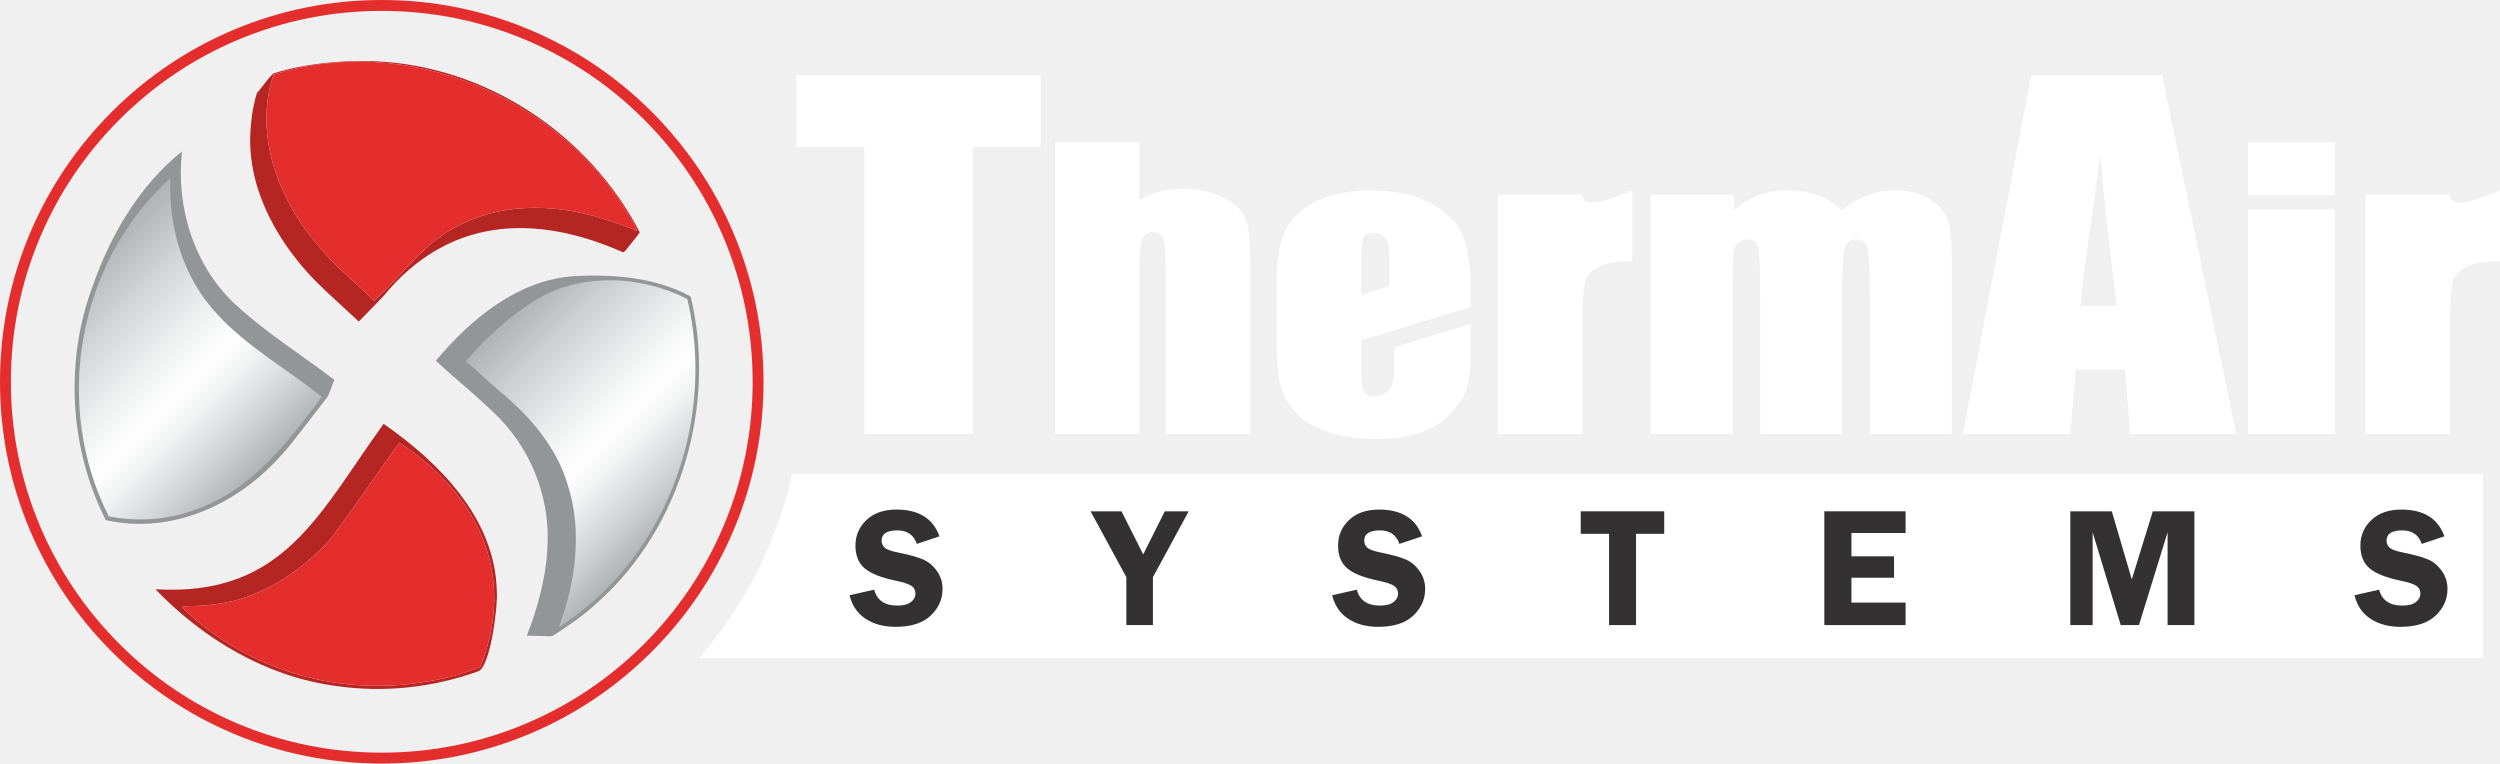
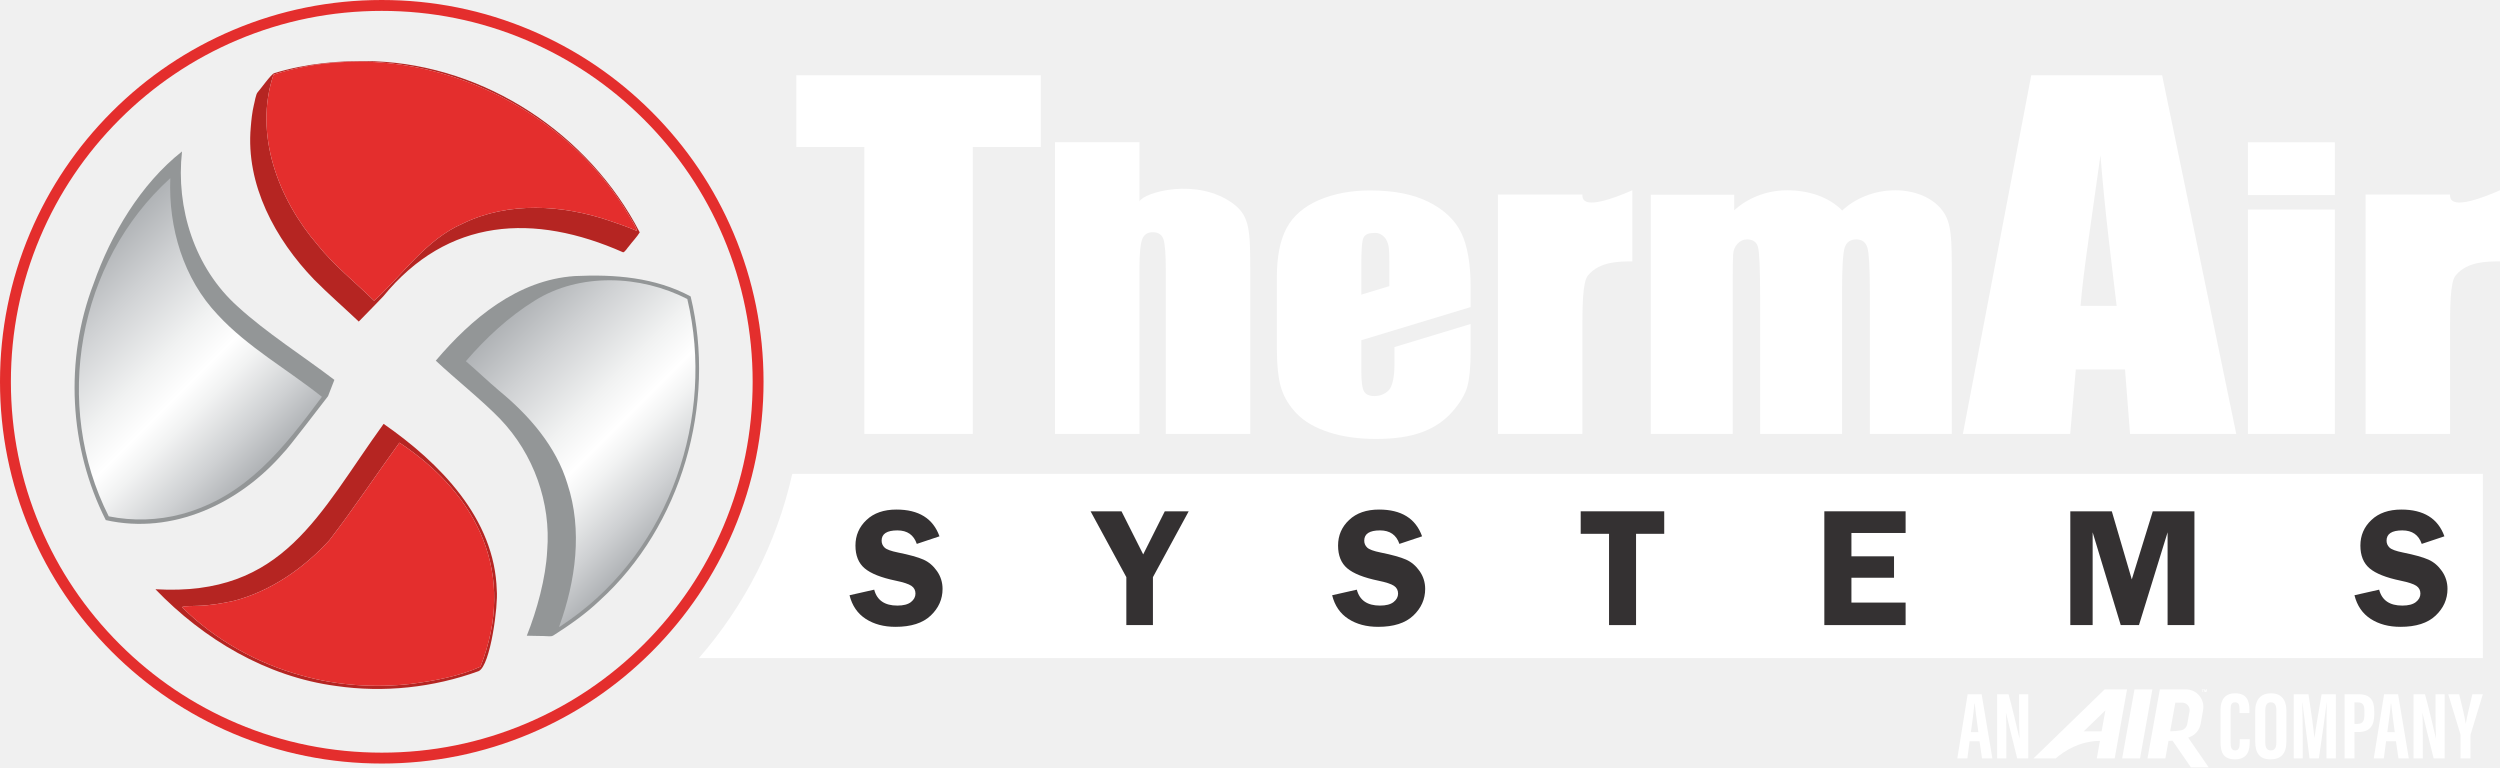
- <svg xmlns="http://www.w3.org/2000/svg" xmlns:xlink="http://www.w3.org/1999/xlink" id="Layer_1" version="1.1" viewBox="0 0 1200 366.499">
+ <svg xmlns="http://www.w3.org/2000/svg" xmlns:xlink="http://www.w3.org/1999/xlink" id="Layer_1" version="1.1" viewBox="0 0 1200 368.32">
  <defs>
    <style>
      .st0 {
        fill: url(#linear-gradient1);
      }

      .st1 {
        fill: #939697;
      }

      .st2 {
        fill: #e42e2d;
      }

      .st3 {
        fill: url(#linear-gradient);
      }

      .st4 {
        fill: #b52522;
      }

      .st5 {
        fill: #fff;
      }

      .st6 {
        fill: #343132;
      }
    </style>
    <linearGradient id="linear-gradient" x1="236.609" y1="159.65" x2="325.375" y2="248.416" gradientUnits="userSpaceOnUse">
      <stop offset="0" stop-color="#b0b3b6" />
      <stop offset=".201" stop-color="#cfd1d3" />
      <stop offset=".453" stop-color="#f1f2f2" />
      <stop offset=".59" stop-color="#fff" />
      <stop offset=".685" stop-color="#f1f2f2" />
      <stop offset=".86" stop-color="#cfd1d3" />
      <stop offset="1" stop-color="#b0b3b6" />
    </linearGradient>
    <linearGradient id="linear-gradient1" x1="33.668" y1="133.362" x2="125.366" y2="225.06" xlink:href="#linear-gradient" />
  </defs>
  <g>
-     <path class="st5" d="M499.596,36.118v34.456h-32.654v137.716h-52.062V70.574h-32.654v-34.456h117.37Z" />
-     <path class="st5" d="M546.943,68.247v28.42c2.192-4.396,27.798-11.684,45.079,1.174,8.107,6.032,8.099,13.431,8.099,33.792v76.657h-40.536v-78.563c0-7.759-.386-12.743-1.154-14.95-.77-2.207-2.493-3.311-5.167-3.311-2.475,0-4.148,1.138-5.016,3.411-.87,2.275-1.304,6.79-1.304,13.545v79.868h-40.536V68.247h40.536Z" />
-     <path class="st5" d="M759.536,93.37c0,2.126-.191,8.48,23.98-2.031v34.136c-6.279,0-15.743,0-21.276,6.726-2.704,3.287-2.704,15.065-2.704,29.218v46.871h-40.536v-114.92h40.536Z" />
-     <path class="st5" d="M1176.02,93.37c0,2.126-.191,8.48,23.98-2.031v34.136c-6.279,0-15.743,0-21.276,6.726-2.704,3.287-2.704,15.065-2.704,29.218v46.871h-40.536v-114.92h40.536Z" />
-     <path class="st5" d="M1037.814,36.118l35.586,172.172h-50.984l-2.403-30.946h-23.622l-2.692,30.946h-51.516l32.821-172.172h62.809ZM1015.987,146.823c-2.266-19.501-5.49-43.605-7.77-72.314-4.562,32.968-8.377,57.074-9.543,72.314h17.313Z" />
-     <path class="st5" d="M1120.743,68.3v25.334h-41.74v-25.334h41.74ZM1120.743,100.571v107.719h-41.74v-107.719h41.74Z" />
-     <path class="st5" d="M705.9,147.393v-9.568c0-11.162-1.489-19.823-4.465-25.983-2.977-6.16-8.162-11.105-15.552-14.835-7.392-3.73-16.773-5.595-28.144-5.595-9.298,0-17.526,1.548-24.683,4.641-7.159,3.095-12.309,7.547-15.452,13.36-3.145,5.812-4.716,13.75-4.716,23.814v33.573c0,8.56.703,15.081,2.107,19.563,1.405,4.483,3.929,8.588,7.576,12.319,3.645,3.731,8.745,6.667,15.301,8.806,6.555,2.139,14.113,3.21,22.676,3.21,8.829,0,16.169-1.085,22.023-3.253,5.852-2.169,10.686-5.422,14.499-9.76,3.813-4.338,6.236-8.415,7.274-12.232,1.036-3.817,1.555-9.282,1.555-16.396v-13.538l-36.567,11.083v8.937c0,5.726-1.153,9.987-2.56,11.582-1.488,1.687-3.951,2.993-7.027,2.993-2.476,0-4.149-.751-5.017-2.256-.87-1.503-1.304-4.858-1.304-10.063v-14.497l52.475-15.904ZM653.425,127.868c0-7.359.238-12.317,1.14-13.921.958-1.704,2.697-2.147,5.693-2.147,2.202,0,4.199,1.615,5.077,3.152,1.543,2.704,1.543,5.177,1.543,12.916v9.479l-13.453,4.077v-13.557Z" />
-     <line class="st5" x1="759.536" y1="161.419" x2="759.536" y2="134.131" />
-     <path class="st5" d="M909.716,91.339c-10.46,0-19.519,4.177-25.385,9.626,0,0,.036.03.089.074-.029.026-.063.051-.089.077-6.424-6.565-16.075-9.777-26.535-9.777s-19.519,4.177-25.385,9.626v-7.49h-40.034v114.814h39.332v-73.706c0-6.421.066-10.618.2-12.592.134-1.972.836-3.645,2.107-5.017,1.27-1.37,2.809-2.057,4.615-2.057,2.875,0,4.631,1.304,5.268,3.913.635,2.609.953,10.435.953,23.479v65.98h39.331v-68.188c0-11.438.417-18.494,1.254-21.171.836-2.675,2.692-4.014,5.568-4.014,2.81,0,4.598,1.355,5.368,4.064.768,2.709,1.154,9.75,1.154,21.12v68.188h39.332v-76.014c0-17.714,0-25.248-4.523-31.24-4.774-6.324-13.431-9.697-22.623-9.697Z" />
-   </g>
-   <g>
-     <path class="st5" d="M380.285,227.469c-7.448,33.331-23.135,63.551-44.814,88.412h856.298v-88.412H380.285Z" />
    <g>
-       <path class="st6" d="M450.946,257.431l-10.883,3.641c-1.464-4.321-4.564-6.482-9.301-6.482-5.057,0-7.584,1.64-7.584,4.922,0,1.307.473,2.414,1.419,3.321.945.907,3.083,1.695,6.413,2.363,5.567,1.123,9.642,2.259,12.227,3.405,2.584,1.147,4.761,2.994,6.533,5.54,1.772,2.547,2.658,5.393,2.658,8.541,0,4.934-1.899,9.201-5.697,12.801-3.798,3.6-9.428,5.4-16.89,5.4-5.597,0-10.36-1.273-14.292-3.821-3.931-2.547-6.522-6.328-7.775-11.343l11.844-2.68c1.331,5.095,5.032,7.642,11.101,7.642,2.929,0,5.111-.566,6.549-1.701,1.437-1.133,2.156-2.487,2.156-4.061,0-1.601-.653-2.841-1.958-3.721-1.305-.88-3.822-1.707-7.551-2.482-6.953-1.442-11.907-3.41-14.864-5.904-2.957-2.494-4.435-6.141-4.435-10.942,0-4.854,1.765-8.948,5.296-12.282,3.531-3.333,8.321-5,14.37-5,10.712,0,17.601,4.281,20.666,12.844Z" />
-       <path class="st6" d="M570.573,245.428l-17.165,31.609v23.007h-12.764v-23.007l-17.166-31.609h14.843l10.413,20.68,10.365-20.68h11.473Z" />
-       <path class="st6" d="M682.6,257.431l-10.883,3.641c-1.464-4.321-4.564-6.482-9.301-6.482-5.057,0-7.584,1.64-7.584,4.922,0,1.307.473,2.414,1.419,3.321.945.907,3.083,1.695,6.413,2.363,5.567,1.123,9.642,2.259,12.227,3.405,2.584,1.147,4.761,2.994,6.533,5.54,1.772,2.547,2.658,5.393,2.658,8.541,0,4.934-1.899,9.201-5.697,12.801-3.798,3.6-9.428,5.4-16.89,5.4-5.597,0-10.36-1.273-14.292-3.821-3.931-2.547-6.522-6.328-7.775-11.343l11.844-2.68c1.331,5.095,5.032,7.642,11.101,7.642,2.929,0,5.111-.566,6.549-1.701,1.437-1.133,2.156-2.487,2.156-4.061,0-1.601-.653-2.841-1.958-3.721-1.305-.88-3.822-1.707-7.551-2.482-6.953-1.442-11.907-3.41-14.864-5.904-2.957-2.494-4.435-6.141-4.435-10.942,0-4.854,1.765-8.948,5.296-12.282,3.531-3.333,8.321-5,14.37-5,10.712,0,17.601,4.281,20.666,12.844Z" />
-       <path class="st6" d="M798.827,245.428v10.803h-13.524v43.813h-12.964v-43.813h-13.604v-10.803h40.092Z" />
-       <path class="st6" d="M914.693,255.831h-26.008v11.203h20.446v10.283h-20.446v11.923h26.008v10.803h-39.012v-54.616h39.012v10.403Z" />
-       <path class="st6" d="M1017.948,300.044l-13.476-44.533v44.533h-10.723v-54.616h19.923l9.586,32.69,10.084-32.69h19.985v54.616h-12.884v-44.533l-13.739,44.533h-8.757Z" />
-       <path class="st6" d="M1173.315,257.431l-10.883,3.641c-1.464-4.321-4.564-6.482-9.301-6.482-5.057,0-7.584,1.64-7.584,4.922,0,1.307.473,2.414,1.419,3.321.945.907,3.083,1.695,6.413,2.363,5.567,1.123,9.642,2.259,12.227,3.405,2.584,1.147,4.761,2.994,6.533,5.54,1.772,2.547,2.658,5.393,2.658,8.541,0,4.934-1.899,9.201-5.697,12.801-3.798,3.6-9.428,5.4-16.89,5.4-5.597,0-10.36-1.273-14.292-3.821-3.931-2.547-6.522-6.328-7.775-11.343l11.844-2.68c1.331,5.095,5.032,7.642,11.101,7.642,2.929,0,5.111-.566,6.549-1.701,1.437-1.133,2.156-2.487,2.156-4.061,0-1.601-.653-2.841-1.958-3.721-1.305-.88-3.822-1.707-7.551-2.482-6.953-1.442-11.907-3.41-14.864-5.904-2.957-2.494-4.435-6.141-4.435-10.942,0-4.854,1.765-8.948,5.296-12.282,3.531-3.333,8.321-5,14.37-5,10.712,0,17.601,4.281,20.666,12.844Z" />
+       <path class="st5" d="M499.596,36.118v34.456h-32.654v137.716h-52.062V70.574h-32.654v-34.456h117.37Z" />
+       <path class="st5" d="M546.943,68.247v28.42c2.192-4.396,27.798-11.684,45.079,1.174,8.107,6.032,8.099,13.431,8.099,33.792v76.657h-40.536v-78.563c0-7.759-.386-12.743-1.154-14.95-.77-2.207-2.493-3.311-5.167-3.311-2.475,0-4.148,1.138-5.016,3.411-.87,2.275-1.304,6.79-1.304,13.545v79.868h-40.536V68.247h40.536Z" />
+       <path class="st5" d="M759.536,93.37c0,2.126-.191,8.48,23.98-2.031v34.136c-6.279,0-15.743,0-21.276,6.726-2.704,3.287-2.704,15.065-2.704,29.218v46.871h-40.536v-114.92h40.536Z" />
+       <path class="st5" d="M1176.02,93.37c0,2.126-.191,8.48,23.98-2.031v34.136c-6.279,0-15.743,0-21.276,6.726-2.704,3.287-2.704,15.065-2.704,29.218v46.871h-40.536v-114.92h40.536Z" />
+       <path class="st5" d="M1037.814,36.118l35.586,172.172h-50.984l-2.403-30.946h-23.622l-2.692,30.946h-51.516l32.821-172.172h62.809ZM1015.987,146.823c-2.266-19.501-5.49-43.605-7.77-72.314-4.562,32.968-8.377,57.074-9.543,72.314h17.313Z" />
+       <path class="st5" d="M1120.743,68.3v25.334h-41.74v-25.334h41.74ZM1120.743,100.571v107.719h-41.74v-107.719h41.74Z" />
+       <path class="st5" d="M705.9,147.393v-9.568c0-11.162-1.489-19.823-4.465-25.983-2.977-6.16-8.162-11.105-15.552-14.835-7.392-3.73-16.773-5.595-28.144-5.595-9.298,0-17.526,1.548-24.683,4.641-7.159,3.095-12.309,7.547-15.452,13.36-3.145,5.812-4.716,13.75-4.716,23.814v33.573c0,8.56.703,15.081,2.107,19.563,1.405,4.483,3.929,8.588,7.576,12.319,3.645,3.731,8.745,6.667,15.301,8.806,6.555,2.139,14.113,3.21,22.676,3.21,8.829,0,16.169-1.085,22.023-3.253,5.852-2.169,10.686-5.422,14.499-9.76,3.813-4.338,6.236-8.415,7.274-12.232,1.036-3.817,1.555-9.282,1.555-16.396v-13.538l-36.567,11.083v8.937c0,5.726-1.153,9.987-2.56,11.582-1.488,1.687-3.951,2.993-7.027,2.993-2.476,0-4.149-.751-5.017-2.256-.87-1.503-1.304-4.858-1.304-10.063v-14.497l52.475-15.904ZM653.425,127.868c0-7.359.238-12.317,1.14-13.921.958-1.704,2.697-2.147,5.693-2.147,2.202,0,4.199,1.615,5.077,3.152,1.543,2.704,1.543,5.177,1.543,12.916v9.479l-13.453,4.077v-13.557Z" />
+       <line class="st5" x1="759.536" y1="161.419" x2="759.536" y2="134.131" />
+       <path class="st5" d="M909.716,91.339c-10.46,0-19.519,4.177-25.385,9.626,0,0,.036.03.089.074-.029.026-.063.051-.089.077-6.424-6.565-16.075-9.777-26.535-9.777s-19.519,4.177-25.385,9.626v-7.49h-40.034v114.814h39.332v-73.706c0-6.421.066-10.618.2-12.592.134-1.972.836-3.645,2.107-5.017,1.27-1.37,2.809-2.057,4.615-2.057,2.875,0,4.631,1.304,5.268,3.913.635,2.609.953,10.435.953,23.479v65.98h39.331v-68.188c0-11.438.417-18.494,1.254-21.171.836-2.675,2.692-4.014,5.568-4.014,2.81,0,4.598,1.355,5.368,4.064.768,2.709,1.154,9.75,1.154,21.12v68.188h39.332v-76.014c0-17.714,0-25.248-4.523-31.24-4.774-6.324-13.431-9.697-22.623-9.697Z" />
+     </g>
+     <g>
+       <path class="st5" d="M380.285,227.469c-7.448,33.331-23.135,63.551-44.814,88.412h856.298v-88.412H380.285Z" />
+       <g>
+         <path class="st6" d="M450.946,257.431l-10.883,3.641c-1.464-4.321-4.564-6.482-9.301-6.482-5.057,0-7.584,1.64-7.584,4.922,0,1.307.473,2.414,1.419,3.321.945.907,3.083,1.695,6.413,2.363,5.567,1.123,9.642,2.259,12.227,3.405,2.584,1.147,4.761,2.994,6.533,5.54,1.772,2.547,2.658,5.393,2.658,8.541,0,4.934-1.899,9.201-5.697,12.801-3.798,3.6-9.428,5.4-16.89,5.4-5.597,0-10.36-1.273-14.292-3.821-3.931-2.547-6.522-6.328-7.775-11.343l11.844-2.68c1.331,5.095,5.032,7.642,11.101,7.642,2.929,0,5.111-.566,6.549-1.701,1.437-1.133,2.156-2.487,2.156-4.061,0-1.601-.653-2.841-1.958-3.721-1.305-.88-3.822-1.707-7.551-2.482-6.953-1.442-11.907-3.41-14.864-5.904-2.957-2.494-4.435-6.141-4.435-10.942,0-4.854,1.765-8.948,5.296-12.282,3.531-3.333,8.321-5,14.37-5,10.712,0,17.601,4.281,20.666,12.844Z" />
+         <path class="st6" d="M570.573,245.428l-17.165,31.609v23.007h-12.764v-23.007l-17.166-31.609h14.843l10.413,20.68,10.365-20.68h11.473Z" />
+         <path class="st6" d="M682.6,257.431l-10.883,3.641c-1.464-4.321-4.564-6.482-9.301-6.482-5.057,0-7.584,1.64-7.584,4.922,0,1.307.473,2.414,1.419,3.321.945.907,3.083,1.695,6.413,2.363,5.567,1.123,9.642,2.259,12.227,3.405,2.584,1.147,4.761,2.994,6.533,5.54,1.772,2.547,2.658,5.393,2.658,8.541,0,4.934-1.899,9.201-5.697,12.801-3.798,3.6-9.428,5.4-16.89,5.4-5.597,0-10.36-1.273-14.292-3.821-3.931-2.547-6.522-6.328-7.775-11.343l11.844-2.68c1.331,5.095,5.032,7.642,11.101,7.642,2.929,0,5.111-.566,6.549-1.701,1.437-1.133,2.156-2.487,2.156-4.061,0-1.601-.653-2.841-1.958-3.721-1.305-.88-3.822-1.707-7.551-2.482-6.953-1.442-11.907-3.41-14.864-5.904-2.957-2.494-4.435-6.141-4.435-10.942,0-4.854,1.765-8.948,5.296-12.282,3.531-3.333,8.321-5,14.37-5,10.712,0,17.601,4.281,20.666,12.844Z" />
+         <path class="st6" d="M798.827,245.428v10.803h-13.524v43.813h-12.964v-43.813h-13.604v-10.803h40.092Z" />
+         <path class="st6" d="M914.693,255.831h-26.008v11.203h20.446v10.283h-20.446v11.923h26.008v10.803h-39.012v-54.616h39.012v10.403Z" />
+         <path class="st6" d="M1017.948,300.044l-13.476-44.533v44.533h-10.723v-54.616h19.923l9.586,32.69,10.084-32.69h19.985v54.616h-12.884v-44.533l-13.739,44.533h-8.757Z" />
+         <path class="st6" d="M1173.315,257.431l-10.883,3.641c-1.464-4.321-4.564-6.482-9.301-6.482-5.057,0-7.584,1.64-7.584,4.922,0,1.307.473,2.414,1.419,3.321.945.907,3.083,1.695,6.413,2.363,5.567,1.123,9.642,2.259,12.227,3.405,2.584,1.147,4.761,2.994,6.533,5.54,1.772,2.547,2.658,5.393,2.658,8.541,0,4.934-1.899,9.201-5.697,12.801-3.798,3.6-9.428,5.4-16.89,5.4-5.597,0-10.36-1.273-14.292-3.821-3.931-2.547-6.522-6.328-7.775-11.343l11.844-2.68c1.331,5.095,5.032,7.642,11.101,7.642,2.929,0,5.111-.566,6.549-1.701,1.437-1.133,2.156-2.487,2.156-4.061,0-1.601-.653-2.841-1.958-3.721-1.305-.88-3.822-1.707-7.551-2.482-6.953-1.442-11.907-3.41-14.864-5.904-2.957-2.494-4.435-6.141-4.435-10.942,0-4.854,1.765-8.948,5.296-12.282,3.531-3.333,8.321-5,14.37-5,10.712,0,17.601,4.281,20.666,12.844Z" />
+       </g>
+     </g>
+     <g>
+       <path class="st2" d="M183.25,366.499c-24.737,0-48.736-4.846-71.33-14.402-21.822-9.23-41.419-22.442-58.247-39.271-16.828-16.828-30.041-36.425-39.271-58.247C4.846,231.986,0,207.987,0,183.25s4.846-48.736,14.402-71.33c9.23-21.822,22.442-41.419,39.271-58.247,16.828-16.829,36.426-30.041,58.247-39.271C134.513,4.846,158.512,0,183.25,0s48.736,4.846,71.33,14.402c21.822,9.23,41.419,22.442,58.247,39.271,16.829,16.828,30.041,36.425,39.271,58.247,9.556,22.594,14.402,46.593,14.402,71.33s-4.846,48.736-14.402,71.33c-9.23,21.822-22.442,41.419-39.271,58.247-16.828,16.829-36.425,30.041-58.247,39.271-22.594,9.556-46.593,14.402-71.33,14.402ZM183.25,5.226c-24.034,0-47.348,4.707-69.294,13.989-21.199,8.966-40.238,21.803-56.588,38.153-16.35,16.35-29.187,35.389-38.153,56.588-9.282,21.946-13.989,45.26-13.989,69.294s4.707,47.348,13.989,69.294c8.966,21.199,21.803,40.238,38.153,56.588,16.35,16.35,35.389,29.187,56.588,38.153,21.946,9.282,45.26,13.989,69.294,13.989s47.348-4.707,69.294-13.989c21.199-8.966,40.238-21.803,56.588-38.153,16.35-16.35,29.187-35.389,38.153-56.588,9.282-21.946,13.989-45.26,13.989-69.294s-4.707-47.348-13.989-69.294c-8.966-21.199-21.803-40.238-38.153-56.588-16.35-16.35-35.389-29.187-56.588-38.153-21.946-9.282-45.26-13.989-69.294-13.989Z" />
+       <g>
+         <g>
+           <g>
+             <path class="st1" d="M262.643,264.362c1.91-23.024-6.511-46.486-22.519-63.197-8.856-9.169-21.625-19.266-30.95-28.047,17.116-20.192,39.24-38.768,66.738-40.61,18.979-.904,38.577.592,55.597,9.781,12.452,51.547-4.245,110.23-43.746,146.038-6.506,6.228-14.42,11.776-22.014,16.61-.884.565-1.394.492-2.416.466-2.855-.207-7.586-.118-10.47-.26,4.848-12.112,9.139-27.723,9.781-40.781Z" />
+             <path class="st1" d="M136.019,217.382c-20.936,24.233-53.044,39.52-85.246,32.266-17.625-34.82-19.855-77.026-5.836-113.511,8.334-23.77,22.581-47.781,42.437-63.446-3.058,27.149,6.058,55.999,26.709,74.421,13.54,12.463,31.746,24.019,46.417,35.229l-3.048,7.836c-1.966,2.446-19.621,25.75-21.433,27.204Z" />
+           </g>
+           <g>
+             <path class="st3" d="M272.389,232.327c7.298,22.173,3.948,46.493-3.868,68.082-.005.21-.297.69.163.438,0,0,4.957-3.418,4.957-3.418,47.885-33.823,69.731-97.301,56.262-153.903-22.358-11.488-51.721-12.784-73.358.851-12.389,7.673-23.491,17.996-32.929,29,5.29,4.513,10.74,9.779,16.05,14.239,14.315,11.778,27.31,26.64,32.724,44.711Z" />
+             <path class="st0" d="M87.184,246.777c31.094-8.426,49.058-31.783,67.339-56.303-16.344-13.007-35.698-23.874-49.934-39.297-16.581-17.389-23.82-41.951-22.837-65.681-44.56,40.372-56.635,108.789-29.559,162.343,11.459,2.317,23.669,1.974,34.991-1.062Z" />
+           </g>
+         </g>
+         <g>
+           <path class="st4" d="M183.935,142.283c-3.406,3.468-8.29,8.664-11.73,12.069-7.025-6.666-14.592-13.248-21.404-20.122-18.672-19.39-32.929-45.596-30.434-73.194.29-3.584.664-7.153,1.486-10.638.38-1.163.907-5.323,1.903-6.206,1.117-1.173,6.38-8.6,7.837-9.059,15.19-4.712,32.247-6.269,48.14-5.73,53.333,2.072,102.925,34.896,127.342,82.122-1.331,2.197-3.627,4.578-5.182,6.657-.719.719-1.759,2.63-2.758,2.947-42.763-18.943-84.236-16.732-115.199,21.154ZM222.142,107.307c21.931-10.699,48.019-9.035,70.629-1.285,2.875.905,9.935,3.45,12.658,4.713,1.286.536-2.619-5.777-2.831-6.146-33.249-57.671-107.291-89.234-171.314-68.764-9.595,28.547,2.283,59.81,21.178,81.729,7.826,9.853,18.161,18.031,27.102,26.812,13.904-12.533,24.84-29.351,42.579-37.06Z" />
+           <path class="st4" d="M161.331,329.27c-33.369-4.404-63.608-22.403-86.729-46.435,61.673,3.64,78.301-36.199,109.535-79.383,26.788,18.614,53.378,45.36,54.316,79.948.698,6.815-2.925,35.969-8.681,38.739-21.754,7.913-45.524,10.474-68.44,7.13ZM144.877,324.264c16.794,4.767,34.993,6.001,52.325,4.009,11.066-1.412,23.221-3.666,33.424-8.267,17.364-44.147-.861-82.399-38.912-107.534-10.97,15.134-22.312,32.166-33.633,46.851-12.248,13.393-27.895,24.303-45.538,29.007-5.792,1.304-11.787,2.318-17.707,2.474-1.228.1-6.338-.02-7.508.601,15.801,15.683,36.124,27.068,57.549,32.858Z" />
+           <path class="st2" d="M222.142,107.307c-17.739,7.709-28.674,24.526-42.579,37.06-8.945-8.786-19.273-16.955-27.102-26.812-18.893-21.916-30.773-53.187-21.177-81.73,64.029-20.469,138.062,11.091,171.314,68.764.213.369,4.117,6.682,2.832,6.146-2.709-1.26-9.72-3.766-12.658-4.713-22.609-7.75-48.7-9.412-70.629,1.285Z" />
+           <path class="st2" d="M144.877,324.264c-21.425-5.79-41.748-17.175-57.549-32.858,1.28-.714,6.039-.4,7.508-.601,5.918-.156,11.911-1.166,17.707-2.474,17.644-4.705,33.29-15.614,45.538-29.008,11.321-14.684,22.662-31.715,33.633-46.851,38.075,25.154,56.267,63.406,38.912,107.534-10.199,4.6-22.36,6.855-33.424,8.268-17.334,1.991-35.528.757-52.325-4.01Z" />
+         </g>
+       </g>
    </g>
  </g>
  <g>
-     <path class="st2" d="M183.25,366.499c-24.737,0-48.736-4.846-71.33-14.402-21.822-9.23-41.419-22.442-58.247-39.271-16.828-16.828-30.041-36.425-39.271-58.247C4.846,231.986,0,207.987,0,183.25s4.846-48.736,14.402-71.33c9.23-21.822,22.442-41.419,39.271-58.247,16.828-16.829,36.426-30.041,58.247-39.271C134.513,4.846,158.512,0,183.25,0s48.736,4.846,71.33,14.402c21.822,9.23,41.419,22.442,58.247,39.271,16.829,16.828,30.041,36.425,39.271,58.247,9.556,22.594,14.402,46.593,14.402,71.33s-4.846,48.736-14.402,71.33c-9.23,21.822-22.442,41.419-39.271,58.247-16.828,16.829-36.425,30.041-58.247,39.271-22.594,9.556-46.593,14.402-71.33,14.402ZM183.25,5.226c-24.034,0-47.348,4.707-69.294,13.989-21.199,8.966-40.238,21.803-56.588,38.153-16.35,16.35-29.187,35.389-38.153,56.588-9.282,21.946-13.989,45.26-13.989,69.294s4.707,47.348,13.989,69.294c8.966,21.199,21.803,40.238,38.153,56.588,16.35,16.35,35.389,29.187,56.588,38.153,21.946,9.282,45.26,13.989,69.294,13.989s47.348-4.707,69.294-13.989c21.199-8.966,40.238-21.803,56.588-38.153,16.35-16.35,29.187-35.389,38.153-56.588,9.282-21.946,13.989-45.26,13.989-69.294s-4.707-47.348-13.989-69.294c-8.966-21.199-21.803-40.238-38.153-56.588-16.35-16.35-35.389-29.187-56.588-38.153-21.946-9.282-45.26-13.989-69.294-13.989Z" />
    <g>
+       <path class="st5" d="M1010.231,330.899l-34.148,33.13h10.704s8.67-8.404,21.188-8.404l-.575,3.185-.929,5.22h8.581l5.927-33.13h-10.749ZM1008.771,351.025h-8.581l10.395-10.041-1.813,10.041Z" />
+       <path class="st5" d="M1024.562,330.899h8.581l-5.927,33.13h-8.581l5.927-33.13Z" />
+       <path class="st5" d="M1060.17,368.32l-9.864-14.287c.177-.044.398-.133.575-.177,2.831-1.017,4.91-3.494,5.441-6.458l1.15-6.502c.973-5.264-3.008-9.997-8.272-9.997h-12.474l-5.927,33.13h8.581l1.504-8.404c.663,0,1.283-.044,1.946-.088l8.802,12.783h8.537ZM1044.157,337.269h3.273c2.256,0,3.937,2.035,3.539,4.246l-1.106,6.104c-.265,1.46-1.415,2.61-2.875,2.919-1.681.31-3.45.487-5.308.487l2.477-13.756Z" />
      <g>
-         <g>
-           <path class="st1" d="M262.643,264.362c1.91-23.024-6.511-46.486-22.519-63.197-8.856-9.169-21.625-19.266-30.95-28.047,17.116-20.192,39.24-38.768,66.738-40.61,18.979-.904,38.577.592,55.597,9.781,12.452,51.547-4.245,110.23-43.746,146.038-6.506,6.228-14.42,11.776-22.014,16.61-.884.565-1.394.492-2.416.466-2.855-.207-7.586-.118-10.47-.26,4.848-12.112,9.139-27.723,9.781-40.781Z" />
-           <path class="st1" d="M136.019,217.382c-20.936,24.233-53.044,39.52-85.246,32.266-17.625-34.82-19.855-77.026-5.836-113.511,8.334-23.77,22.581-47.781,42.437-63.446-3.058,27.149,6.058,55.999,26.709,74.421,13.54,12.463,31.746,24.019,46.417,35.229l-3.048,7.836c-1.966,2.446-19.621,25.75-21.433,27.204Z" />
-         </g>
-         <g>
-           <path class="st3" d="M272.389,232.327c7.298,22.173,3.948,46.493-3.868,68.082-.005.21-.297.69.163.438,0,0,4.957-3.418,4.957-3.418,47.885-33.823,69.731-97.301,56.262-153.903-22.358-11.488-51.721-12.784-73.358.851-12.389,7.673-23.491,17.996-32.929,29,5.29,4.513,10.74,9.779,16.05,14.239,14.315,11.778,27.31,26.64,32.724,44.711Z" />
-           <path class="st0" d="M87.184,246.777c31.094-8.426,49.058-31.783,67.339-56.303-16.344-13.007-35.698-23.874-49.934-39.297-16.581-17.389-23.82-41.951-22.837-65.681-44.56,40.372-56.635,108.789-29.559,162.343,11.459,2.317,23.669,1.974,34.991-1.062Z" />
-         </g>
+         <path class="st5" d="M1057.25,331.076h-.398v-.177h1.017v.221h-.398v1.062h-.265v-1.106h.044,0Z" />
+         <path class="st5" d="M1058.002,330.899h.398l.221.796c0,.044.044.177.044.221h-.044c0-.044.044-.177.044-.221l.221-.796h.398v1.283h-.221v-1.062h0c0,.088-.044.133-.044.177l-.265.885h-.221l-.265-.885c0-.044-.044-.133-.044-.177h0v1.062h-.221v-1.283h0Z" />
      </g>
-       <g>
-         <path class="st4" d="M183.935,142.283c-3.406,3.468-8.29,8.664-11.73,12.069-7.025-6.666-14.592-13.248-21.404-20.122-18.672-19.39-32.929-45.596-30.434-73.194.29-3.584.664-7.153,1.486-10.638.38-1.163.907-5.323,1.903-6.206,1.117-1.173,6.38-8.6,7.837-9.059,15.19-4.712,32.247-6.269,48.14-5.73,53.333,2.072,102.925,34.896,127.342,82.122-1.331,2.197-3.627,4.578-5.182,6.657-.719.719-1.759,2.63-2.758,2.947-42.763-18.943-84.236-16.732-115.199,21.154ZM222.142,107.307c21.931-10.699,48.019-9.035,70.629-1.285,2.875.905,9.935,3.45,12.658,4.713,1.286.536-2.619-5.777-2.831-6.146-33.249-57.671-107.291-89.234-171.314-68.764-9.595,28.547,2.283,59.81,21.178,81.729,7.826,9.853,18.161,18.031,27.102,26.812,13.904-12.533,24.84-29.351,42.579-37.06Z" />
-         <path class="st4" d="M161.331,329.27c-33.369-4.404-63.608-22.403-86.729-46.435,61.673,3.64,78.301-36.199,109.535-79.383,26.788,18.614,53.378,45.36,54.316,79.948.698,6.815-2.925,35.969-8.681,38.739-21.754,7.913-45.524,10.474-68.44,7.13ZM144.877,324.264c16.794,4.767,34.993,6.001,52.325,4.009,11.066-1.412,23.221-3.666,33.424-8.267,17.364-44.147-.861-82.399-38.912-107.534-10.97,15.134-22.312,32.166-33.633,46.851-12.248,13.393-27.895,24.303-45.538,29.007-5.792,1.304-11.787,2.318-17.707,2.474-1.228.1-6.338-.02-7.508.601,15.801,15.683,36.124,27.068,57.549,32.858Z" />
-         <path class="st2" d="M222.142,107.307c-17.739,7.709-28.674,24.526-42.579,37.06-8.945-8.786-19.273-16.955-27.102-26.812-18.893-21.916-30.773-53.187-21.177-81.73,64.029-20.469,138.062,11.091,171.314,68.764.213.369,4.117,6.682,2.832,6.146-2.709-1.26-9.72-3.766-12.658-4.713-22.609-7.75-48.7-9.412-70.629,1.285Z" />
-         <path class="st2" d="M144.877,324.264c-21.425-5.79-41.748-17.175-57.549-32.858,1.28-.714,6.039-.4,7.508-.601,5.918-.156,11.911-1.166,17.707-2.474,17.644-4.705,33.29-15.614,45.538-29.008,11.321-14.684,22.662-31.715,33.633-46.851,38.075,25.154,56.267,63.406,38.912,107.534-10.199,4.6-22.36,6.855-33.424,8.268-17.334,1.991-35.528.757-52.325-4.01Z" />
-       </g>
+     </g>
+     <g>
+       <path class="st5" d="M945.423,355.794l-1.077,8.238h-4.832l4.96-30.794h6.71l5.152,30.794h-4.964l-1.209-8.238h-4.739ZM949.6,351.426c-.703-5.228-1.375-10.192-1.728-13.675h-.175c-.132,2.537-1.056,9.132-1.673,13.675h3.576Z" />
+       <path class="st5" d="M958.617,364.032v-30.794h5.501c1.23,4.343,4.905,19.546,5.228,21.177h.055c-.221-3.785-.234-8.119-.234-13.181v-7.995h4.385v30.794h-5.292c-.971-3.678-5.071-20.568-5.377-21.862h-.047c.226,3.729.209,7.902.209,13.441v8.421h-4.428Z" />
+     </g>
+     <g>
+       <path class="st5" d="M1079.865,354.823v1.201c0,3.525-.588,8.46-7.097,8.46-5.705,0-6.914-3.563-6.914-8.264v-15.527c0-4.756,2.159-7.906,6.995-7.906,5.773,0,6.876,3.828,6.876,8.098v1.379h-4.76v-1.937c0-2.048-.477-3.214-2.129-3.214-1.622,0-2.146,1.124-2.146,3.231v16.28c0,2.01.4,3.572,2.205,3.572,1.712,0,2.167-1.358,2.167-3.649v-1.724h4.802Z" />
+       <path class="st5" d="M1097.482,341.412v14.377c0,5.901-2.503,8.694-7.723,8.694-5.003,0-7.259-2.861-7.259-8.613v-14.497c0-5.897,2.972-8.587,7.561-8.587,4.666,0,7.421,2.699,7.421,8.626ZM1087.337,340.944v15.489c0,2.563.924,3.764,2.635,3.764,1.848,0,2.674-1.12,2.674-3.832v-15.455c0-2.444-.749-3.798-2.678-3.798-1.712,0-2.631,1.226-2.631,3.832Z" />
+       <path class="st5" d="M1116.705,352.575c0-5.232.055-11.751.149-15.28h-.047c-.707,5.347-2.41,17.817-3.747,26.737h-4.479c-.996-8-2.716-21.143-3.419-26.775h-.089c.089,3.589.234,10.554.234,15.851v10.925h-4.304v-30.794h7.076c1.201,7.825,2.435,16.6,2.848,20.917h.047c.502-4.372,2.171-13.534,3.402-20.917h6.838v30.794h-4.509v-11.457Z" />
+       <path class="st5" d="M1125.399,333.238h6.85c4.892,0,7.387,2.414,7.387,7.859v1.818c0,5.079-1.818,8.455-7.651,8.455h-1.835v12.662h-4.751v-30.794ZM1130.15,347.492h1.303c2.959,0,3.466-1.728,3.466-4.734v-1.516c0-2.239-.405-4.083-3.044-4.083h-1.724v10.333Z" />
+       <path class="st5" d="M1145.315,355.794l-1.077,8.238h-4.832l4.96-30.794h6.714l5.147,30.794h-4.964l-1.209-8.238h-4.739ZM1149.492,351.426c-.703-5.228-1.375-10.192-1.728-13.675h-.175c-.132,2.537-1.056,9.132-1.669,13.675h3.572Z" />
+       <path class="st5" d="M1158.509,364.032v-30.794h5.501c1.23,4.343,4.905,19.546,5.228,21.177h.055c-.221-3.785-.234-8.119-.234-13.181v-7.995h4.385v30.794h-5.292c-.971-3.678-5.071-20.568-5.377-21.862h-.047c.226,3.729.209,7.902.209,13.441v8.421h-4.428Z" />
+       <path class="st5" d="M1181.065,364.032v-10.908c0-.396-.047-.622-.17-1.043l-5.743-18.843h5.254c1.235,4.998,2.648,10.737,3.121,14.092h.047c.634-3.636,2.014-9.183,3.155-14.092h5.041l-5.862,19.248c-.043.226-.089.532-.089,1.171v10.375h-4.751Z" />
    </g>
  </g>
</svg>
